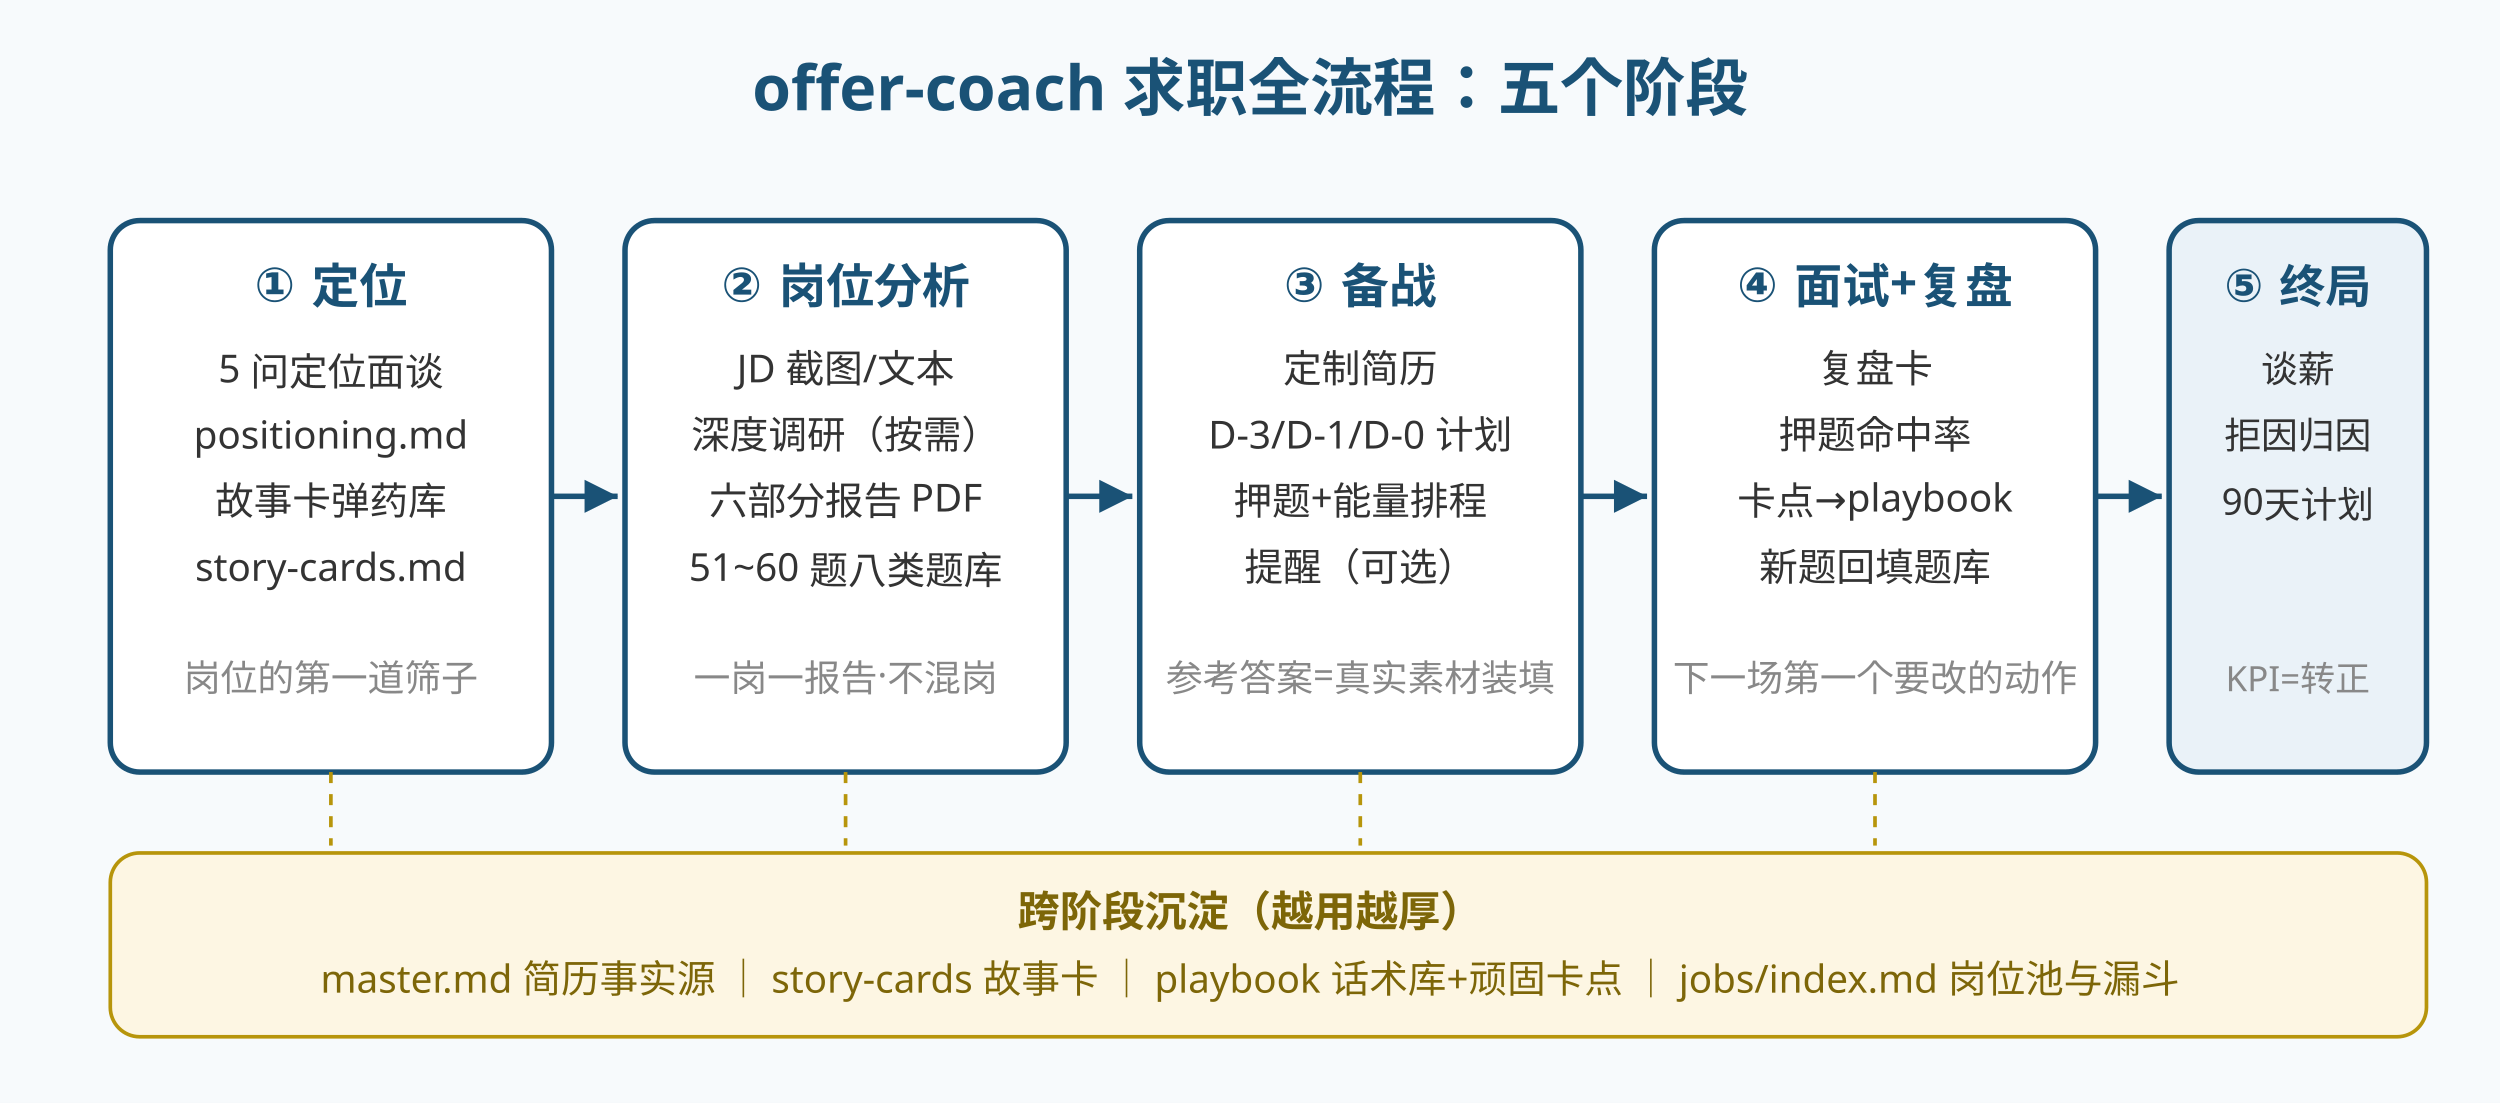
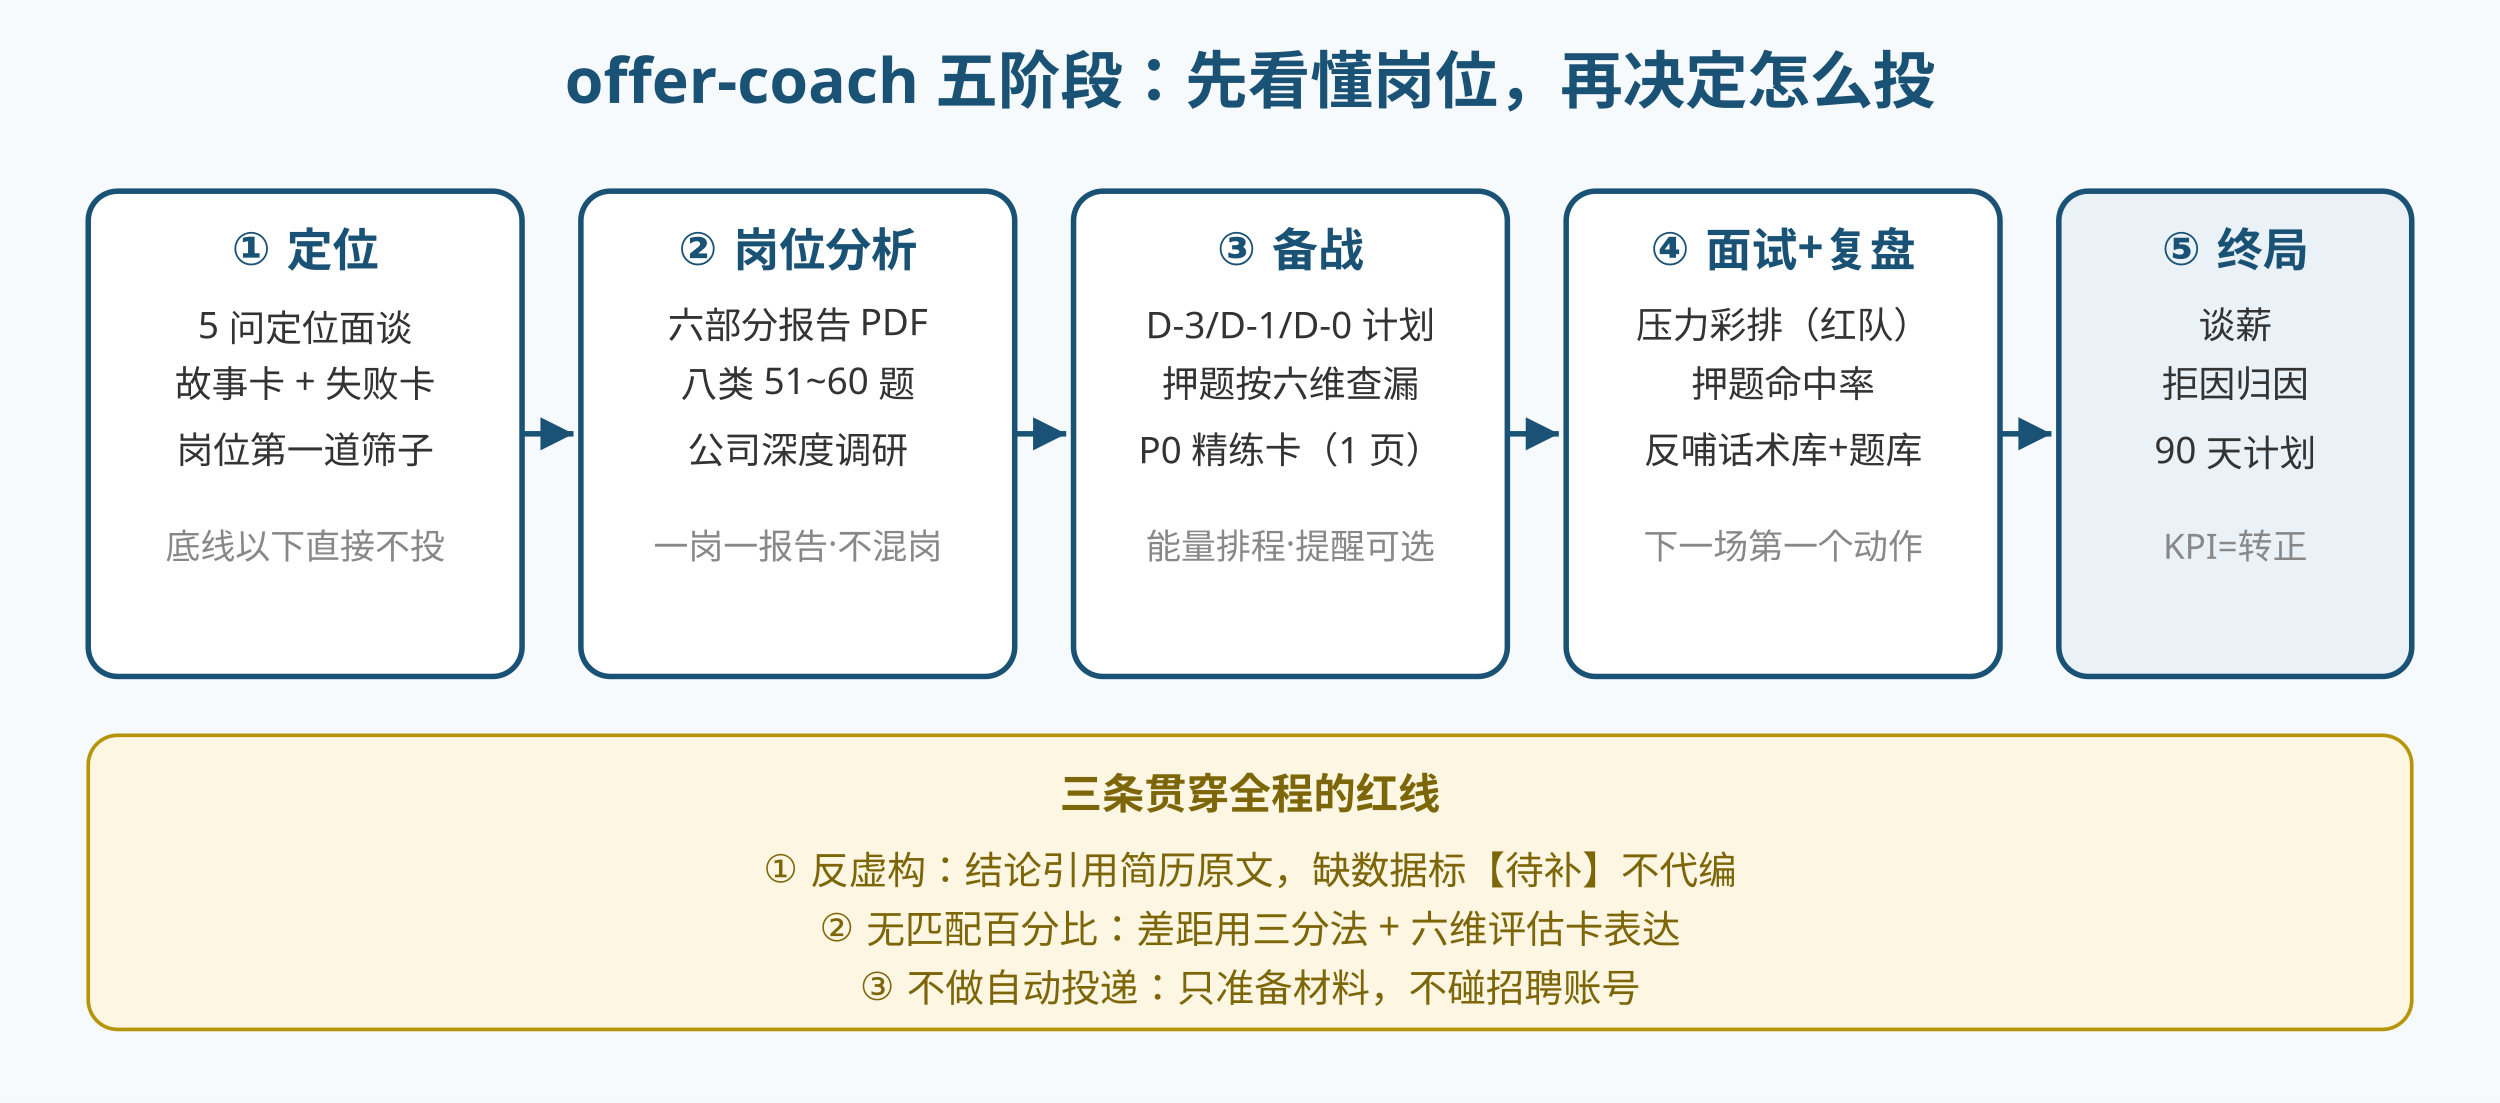
<svg xmlns="http://www.w3.org/2000/svg" viewBox="0 0 680 300" font-family="Microsoft YaHei, SimSun, sans-serif">
  <rect x="0" y="0" width="680" height="300" fill="#f7fafc" />
-   <text x="340" y="30" text-anchor="middle" font-size="17" font-weight="bold" fill="#1a5276">offer-coach 求职全流程：五个阶段</text>
-   <g>
-     <rect x="30" y="60" width="120" height="150" rx="8" fill="#ffffff" stroke="#1a5276" stroke-width="1.5" />
-     <text x="90" y="82" text-anchor="middle" font-size="13" font-weight="bold" fill="#1a5276">① 定位</text>
-     <text x="90" y="104" text-anchor="middle" font-size="10.5" fill="#333">5 问定位面谈</text>
-     <text x="90" y="122" text-anchor="middle" font-size="10.5" fill="#333">positioning.md</text>
-     <text x="90" y="140" text-anchor="middle" font-size="10.5" fill="#333">故事卡弹药库</text>
-     <text x="90" y="158" text-anchor="middle" font-size="10.5" fill="#333">story-cards.md</text>
-     <text x="90" y="188" text-anchor="middle" font-size="10" fill="#888">岗位的第一道筛子</text>
-   </g>
-   <g>
-     <rect x="170" y="60" width="120" height="150" rx="8" fill="#ffffff" stroke="#1a5276" stroke-width="1.5" />
-     <text x="230" y="82" text-anchor="middle" font-size="13" font-weight="bold" fill="#1a5276">② 岗位分析</text>
-     <text x="230" y="104" text-anchor="middle" font-size="10.5" fill="#333">JD 截图/文本</text>
-     <text x="230" y="122" text-anchor="middle" font-size="10.5" fill="#333">深度调研（按需）</text>
-     <text x="230" y="140" text-anchor="middle" font-size="10.5" fill="#333">六部分报告 PDF</text>
-     <text x="230" y="158" text-anchor="middle" font-size="10.5" fill="#333">51~60 题八类题库</text>
-     <text x="230" y="188" text-anchor="middle" font-size="10" fill="#888">一岗一报告·不混岗</text>
-   </g>
-   <g>
-     <rect x="310" y="60" width="120" height="150" rx="8" fill="#ffffff" stroke="#1a5276" stroke-width="1.5" />
-     <text x="370" y="82" text-anchor="middle" font-size="13" font-weight="bold" fill="#1a5276">③ 备战</text>
-     <text x="370" y="104" text-anchor="middle" font-size="10.5" fill="#333">定制简历</text>
-     <text x="370" y="122" text-anchor="middle" font-size="10.5" fill="#333">D-3/D-1/D-0 计划</text>
-     <text x="370" y="140" text-anchor="middle" font-size="10.5" fill="#333">押题+能量排程</text>
-     <text x="370" y="158" text-anchor="middle" font-size="10.5" fill="#333">提醒（可选）</text>
-     <text x="370" y="188" text-anchor="middle" font-size="10" fill="#888">参考答案=真实素材装填</text>
-   </g>
-   <g>
-     <rect x="450" y="60" width="120" height="150" rx="8" fill="#ffffff" stroke="#1a5276" stroke-width="1.5" />
-     <text x="510" y="82" text-anchor="middle" font-size="13" font-weight="bold" fill="#1a5276">④ 面试+复盘</text>
-     <text x="510" y="104" text-anchor="middle" font-size="10.5" fill="#333">复盘卡</text>
-     <text x="510" y="122" text-anchor="middle" font-size="10.5" fill="#333">押题命中率</text>
-     <text x="510" y="140" text-anchor="middle" font-size="10.5" fill="#333">卡点→playbook</text>
-     <text x="510" y="158" text-anchor="middle" font-size="10.5" fill="#333">新题回填题库</text>
-     <text x="510" y="188" text-anchor="middle" font-size="10" fill="#888">下一场第一个要改的动作</text>
-   </g>
-   <g>
-     <rect x="590" y="60" width="70" height="150" rx="8" fill="#eaf2f8" stroke="#1a5276" stroke-width="1.5" />
-     <text x="625" y="82" text-anchor="middle" font-size="12.5" font-weight="bold" fill="#1a5276">⑤ 终局</text>
-     <text x="625" y="104" text-anchor="middle" font-size="10" fill="#333">谈薪</text>
-     <text x="625" y="122" text-anchor="middle" font-size="10" fill="#333">拒因归因</text>
-     <text x="625" y="140" text-anchor="middle" font-size="10" fill="#333">90天计划</text>
-     <text x="625" y="188" text-anchor="middle" font-size="9.5" fill="#888">KPI=转正</text>
-   </g>
+   <text x="340" y="28" text-anchor="middle" font-size="17" font-weight="bold" fill="#1a5276">offer-coach 五阶段：先看懂岗位，再决定怎么投</text>
  <defs>
-     <marker id="arr" markerWidth="8" markerHeight="8" refX="6" refY="3" orient="auto">
+     <marker id="a" markerWidth="8" markerHeight="8" refX="6" refY="3" orient="auto">
      <path d="M0,0 L6,3 L0,6 z" fill="#1a5276" />
    </marker>
  </defs>
-   <line x1="150" y1="135" x2="168" y2="135" stroke="#1a5276" stroke-width="1.5" marker-end="url(#arr)" />
-   <line x1="290" y1="135" x2="308" y2="135" stroke="#1a5276" stroke-width="1.5" marker-end="url(#arr)" />
-   <line x1="430" y1="135" x2="448" y2="135" stroke="#1a5276" stroke-width="1.5" marker-end="url(#arr)" />
-   <line x1="570" y1="135" x2="588" y2="135" stroke="#1a5276" stroke-width="1.5" marker-end="url(#arr)" />
-   <rect x="30" y="232" width="630" height="50" rx="8" fill="#fdf6e3" stroke="#b7950b" stroke-width="1" />
-   <text x="340" y="252" text-anchor="middle" font-size="11.5" font-weight="bold" fill="#7d6608">跨阶段沉淀（越用越厚）</text>
-   <text x="340" y="270" text-anchor="middle" font-size="10.5" fill="#7d6608">master.md 简历事实源 ｜ story-cards 故事卡 ｜ playbook 话术库+顽固卡点 ｜ jobs/index.md 岗位池与漏斗</text>
-   <line x1="90" y1="210" x2="90" y2="230" stroke="#b7950b" stroke-width="1" stroke-dasharray="3,3" />
-   <line x1="230" y1="210" x2="230" y2="230" stroke="#b7950b" stroke-width="1" stroke-dasharray="3,3" />
-   <line x1="370" y1="210" x2="370" y2="230" stroke="#b7950b" stroke-width="1" stroke-dasharray="3,3" />
-   <line x1="510" y1="210" x2="510" y2="230" stroke="#b7950b" stroke-width="1" stroke-dasharray="3,3" />
+   <g>
+     <rect x="24" y="52" width="118" height="132" rx="8" fill="#ffffff" stroke="#1a5276" stroke-width="1.5" />
+     <text x="83" y="72" text-anchor="middle" font-size="12.5" font-weight="bold" fill="#1a5276">① 定位</text>
+     <text x="83" y="92" text-anchor="middle" font-size="10" fill="#333">5 问定位面谈</text>
+     <text x="83" y="108" text-anchor="middle" font-size="10" fill="#333">故事卡 + 失败卡</text>
+     <text x="83" y="126" text-anchor="middle" font-size="10" fill="#333">岗位第一道筛子</text>
+     <text x="83" y="152" text-anchor="middle" font-size="9.5" fill="#888">底线以下直接不投</text>
+   </g>
+   <g>
+     <rect x="158" y="52" width="118" height="132" rx="8" fill="#ffffff" stroke="#1a5276" stroke-width="1.5" />
+     <text x="217" y="72" text-anchor="middle" font-size="12.5" font-weight="bold" fill="#1a5276">② 岗位分析</text>
+     <text x="217" y="92" text-anchor="middle" font-size="10" fill="#333">六部分报告 PDF</text>
+     <text x="217" y="108" text-anchor="middle" font-size="10" fill="#333">八类 51~60 题</text>
+     <text x="217" y="126" text-anchor="middle" font-size="10" fill="#333">公司深度调研</text>
+     <text x="217" y="152" text-anchor="middle" font-size="9.5" fill="#888">一岗一报告·不混岗</text>
+   </g>
+   <g>
+     <rect x="292" y="52" width="118" height="132" rx="8" fill="#ffffff" stroke="#1a5276" stroke-width="1.5" />
+     <text x="351" y="72" text-anchor="middle" font-size="12.5" font-weight="bold" fill="#1a5276">③ 备战</text>
+     <text x="351" y="92" text-anchor="middle" font-size="10" fill="#333">D-3/D-1/D-0 计划</text>
+     <text x="351" y="108" text-anchor="middle" font-size="10" fill="#333">押题按六维查漏</text>
+     <text x="351" y="126" text-anchor="middle" font-size="10" fill="#333">P0 精练卡（1 页）</text>
+     <text x="351" y="152" text-anchor="middle" font-size="9.5" fill="#888">能量排程·提醒可选</text>
+   </g>
+   <g>
+     <rect x="426" y="52" width="118" height="132" rx="8" fill="#ffffff" stroke="#1a5276" stroke-width="1.5" />
+     <text x="485" y="72" text-anchor="middle" font-size="12.5" font-weight="bold" fill="#1a5276">④ 面试+复盘</text>
+     <text x="485" y="92" text-anchor="middle" font-size="10" fill="#333">压力彩排（红队）</text>
+     <text x="485" y="108" text-anchor="middle" font-size="10" fill="#333">押题命中率</text>
+     <text x="485" y="126" text-anchor="middle" font-size="10" fill="#333">反哺话术库+题库</text>
+     <text x="485" y="152" text-anchor="middle" font-size="9.5" fill="#888">下一场第一个动作</text>
+   </g>
+   <g>
+     <rect x="560" y="52" width="96" height="132" rx="8" fill="#eaf2f8" stroke="#1a5276" stroke-width="1.5" />
+     <text x="608" y="72" text-anchor="middle" font-size="12.5" font-weight="bold" fill="#1a5276">⑤ 终局</text>
+     <text x="608" y="92" text-anchor="middle" font-size="10" fill="#333">谈薪</text>
+     <text x="608" y="108" text-anchor="middle" font-size="10" fill="#333">拒因归因</text>
+     <text x="608" y="126" text-anchor="middle" font-size="10" fill="#333">90 天计划</text>
+     <text x="608" y="152" text-anchor="middle" font-size="9.5" fill="#888">KPI=转正</text>
+   </g>
+   <line x1="142" y1="118" x2="156" y2="118" stroke="#1a5276" stroke-width="1.5" marker-end="url(#a)" />
+   <line x1="276" y1="118" x2="290" y2="118" stroke="#1a5276" stroke-width="1.5" marker-end="url(#a)" />
+   <line x1="410" y1="118" x2="424" y2="118" stroke="#1a5276" stroke-width="1.5" marker-end="url(#a)" />
+   <line x1="544" y1="118" x2="558" y2="118" stroke="#1a5276" stroke-width="1.5" marker-end="url(#a)" />
+   <rect x="24" y="200" width="632" height="80" rx="8" fill="#fdf6e3" stroke="#b7950b" stroke-width="1" />
+   <text x="340" y="220" text-anchor="middle" font-size="11.5" font-weight="bold" fill="#7d6608">三条贯穿全程的红线</text>
+   <text x="340" y="240" text-anchor="middle" font-size="10.5" fill="#7d6608">① 反虚构：结论引用简历原文，缺数据标【待补】不代编</text>
+   <text x="340" y="256" text-anchor="middle" font-size="10.5" fill="#7d6608">② 无匹配百分比：差距用三分法 + 六维评估卡表达</text>
+   <text x="340" y="272" text-anchor="middle" font-size="10.5" fill="#7d6608">③ 不做自动投递：只准备材料，不碰招聘账号</text>
</svg>
